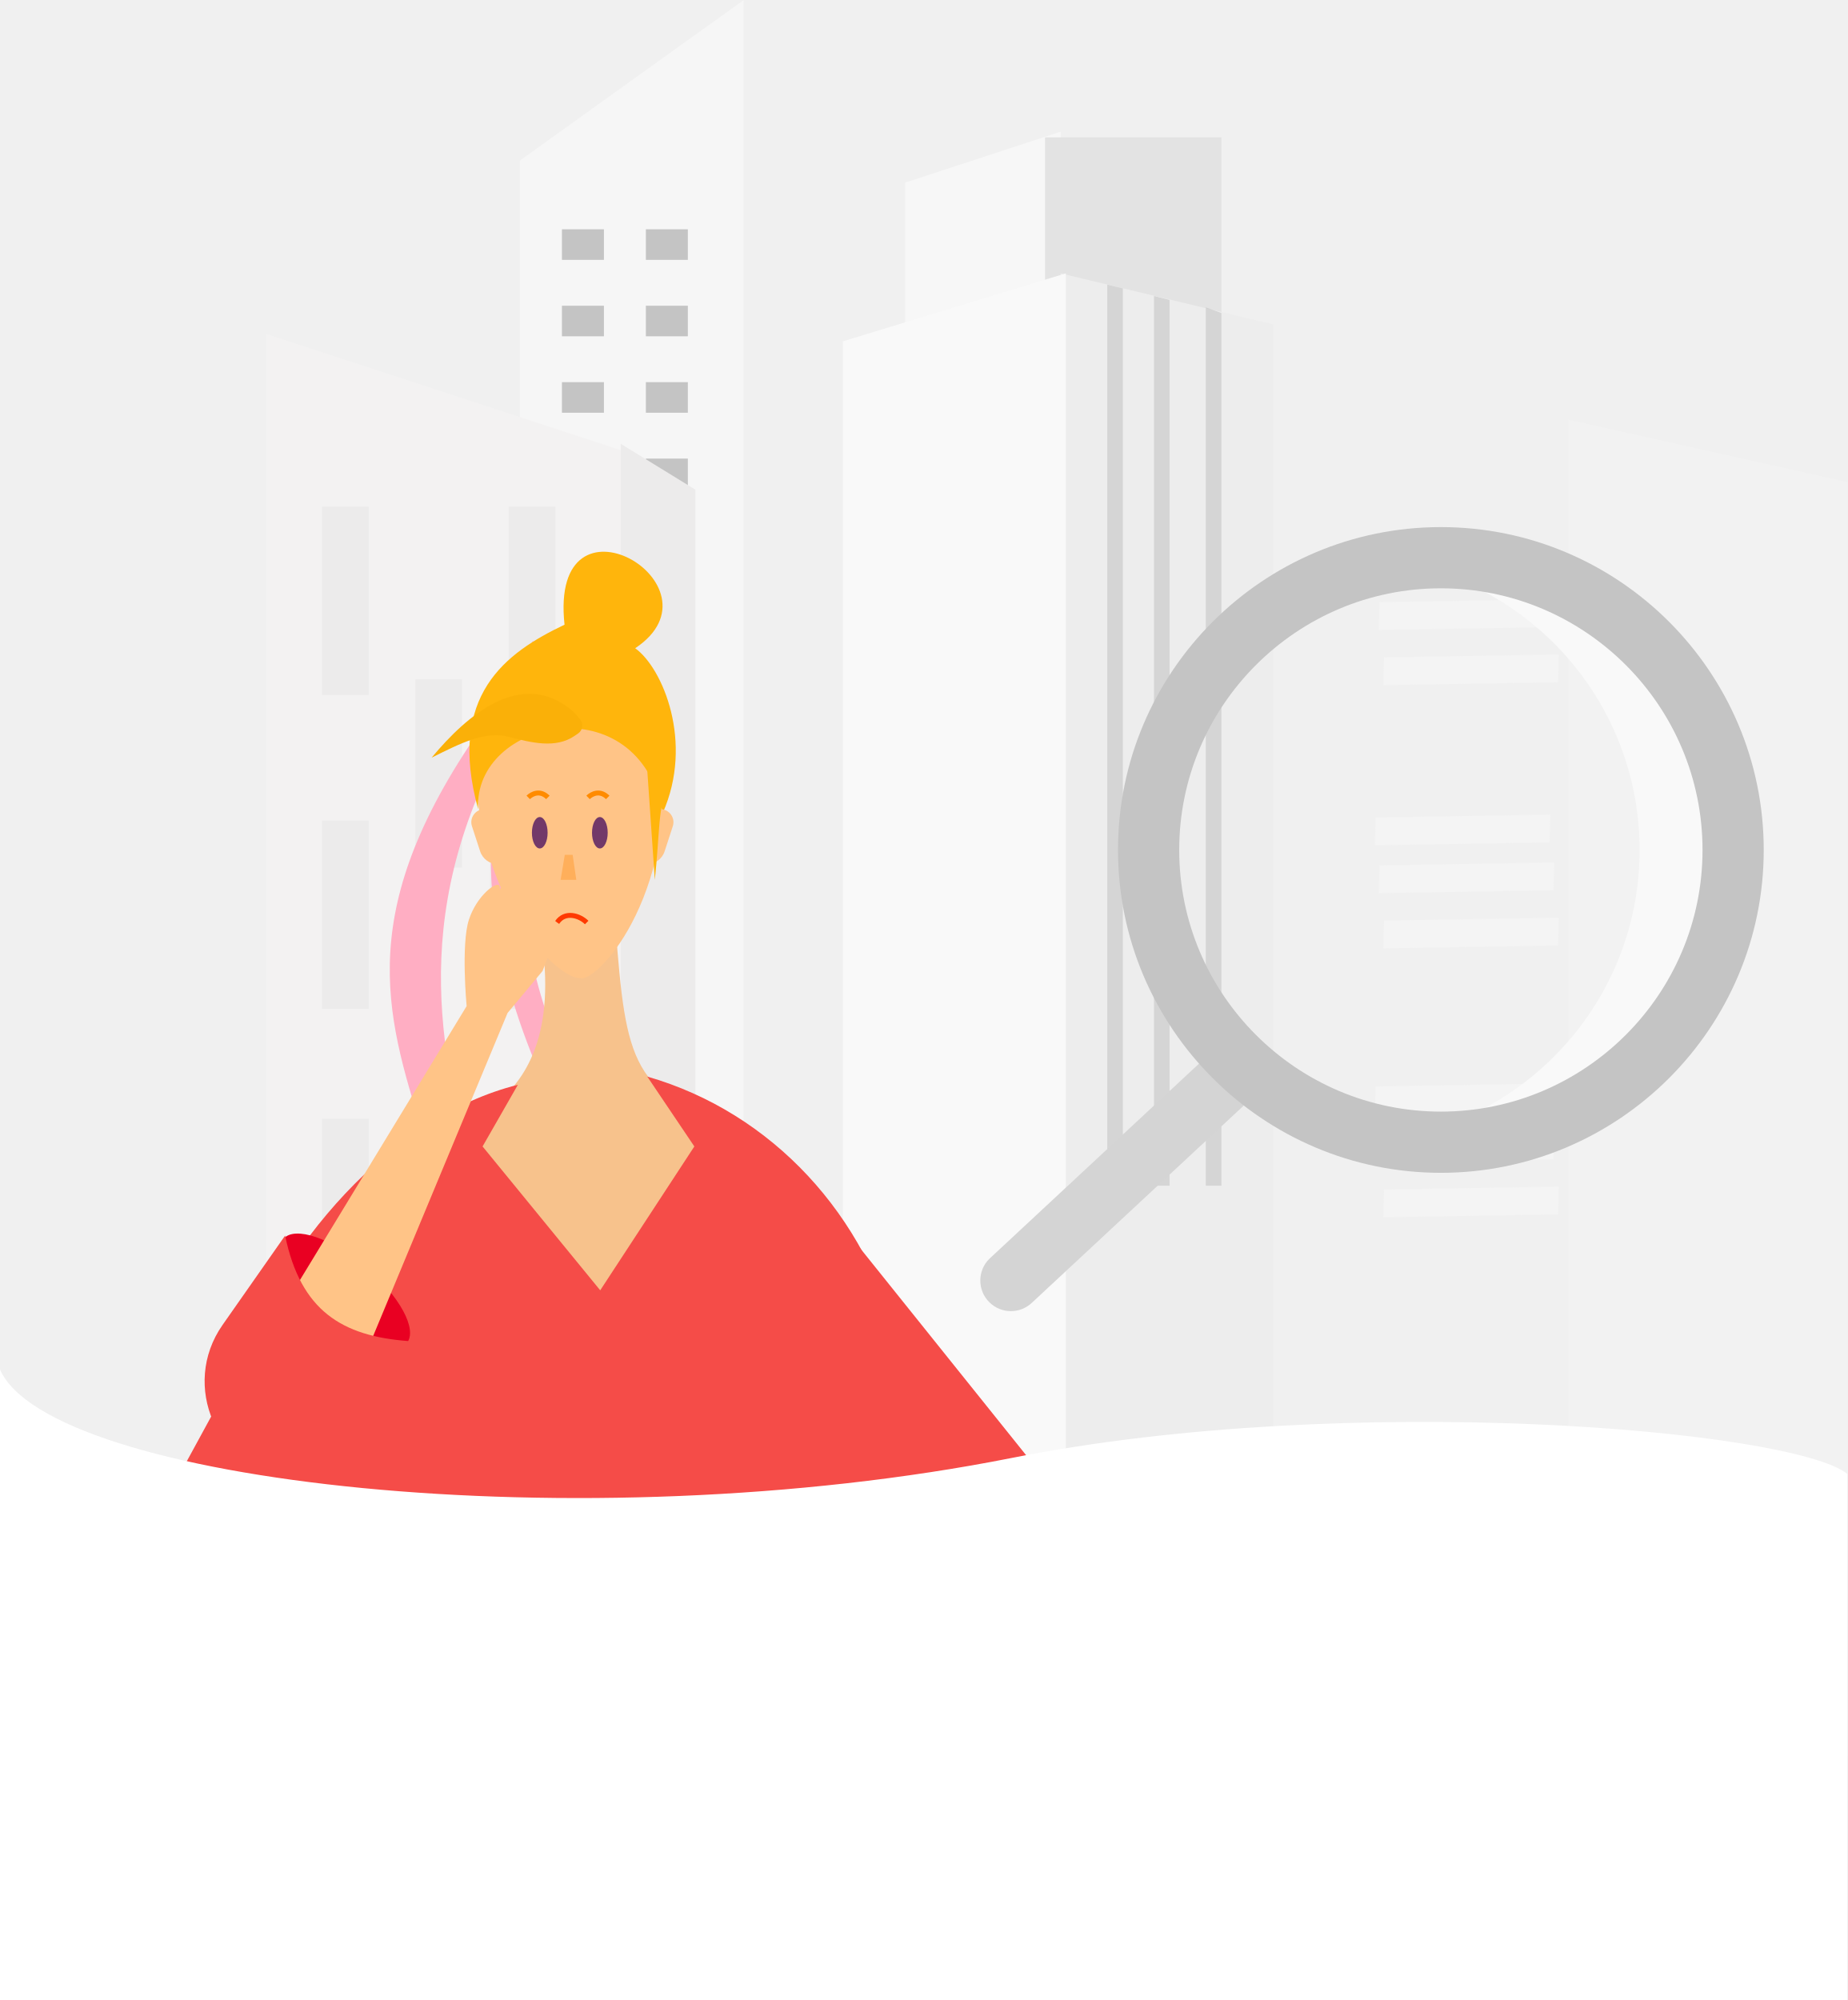
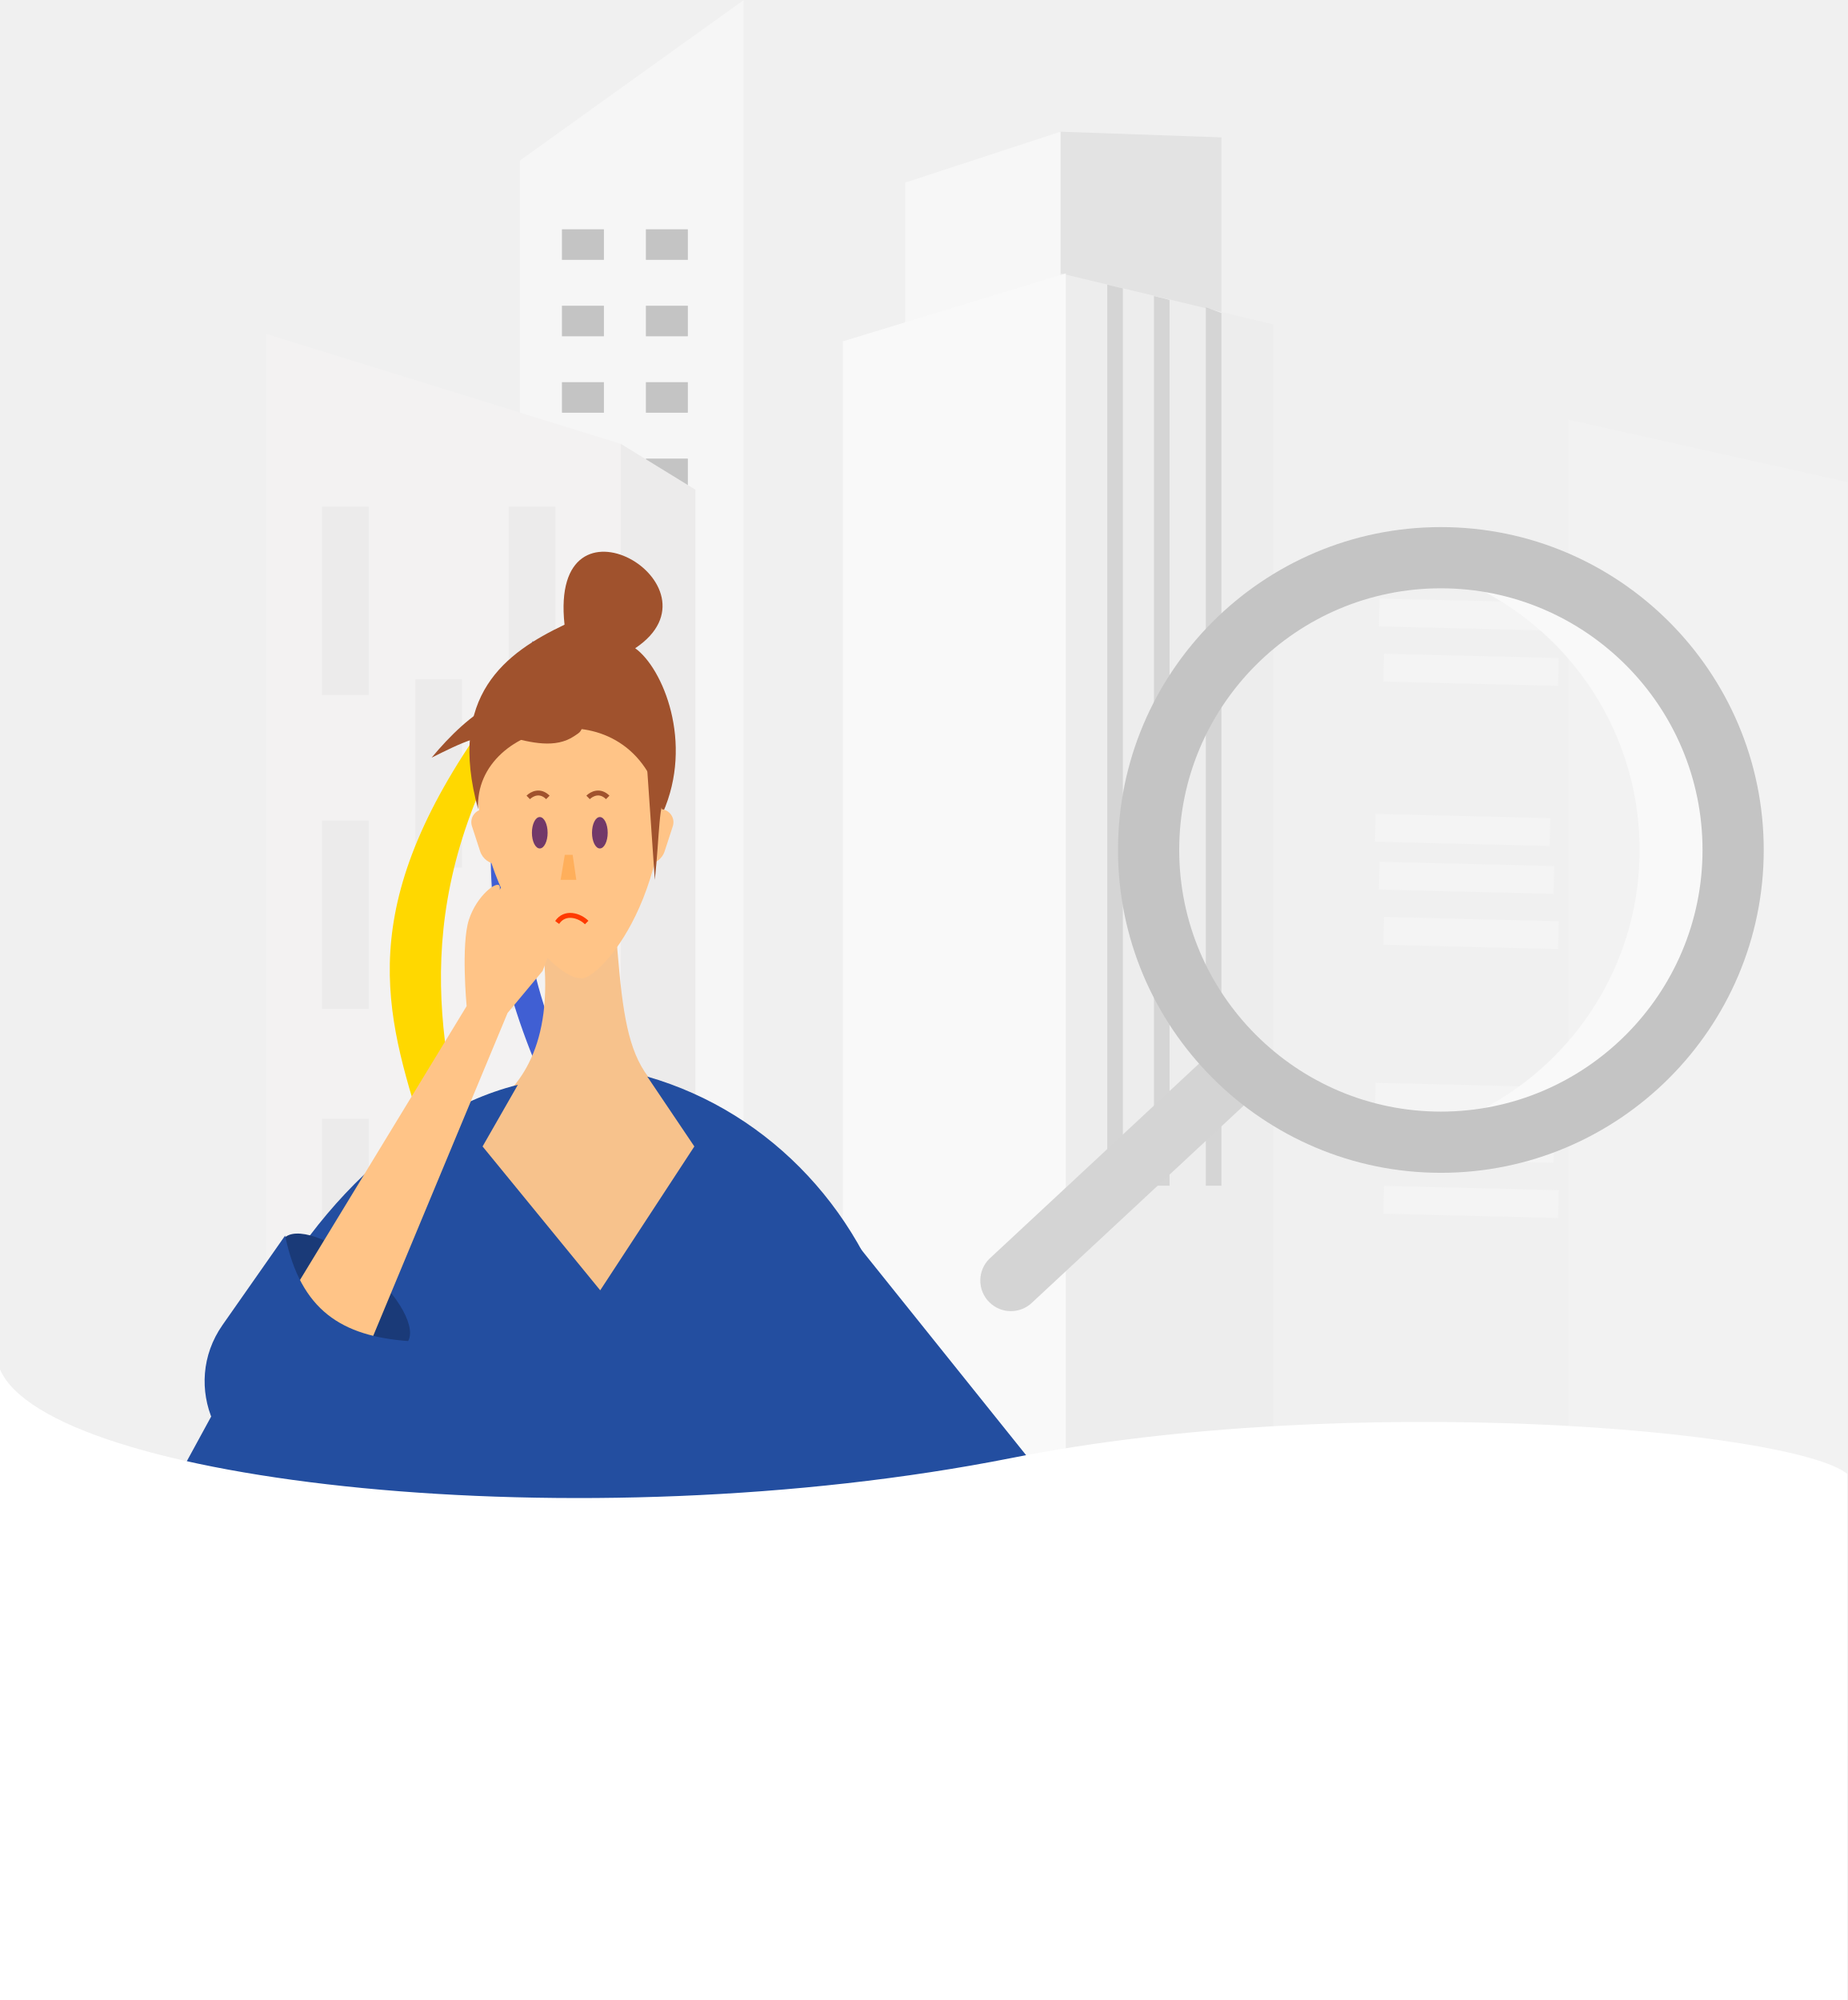
- <svg xmlns="http://www.w3.org/2000/svg" width="375" height="406" viewBox="0 0 375 406" fill="none">
-   <path d="M105.554 32.582L150.992 0V237.385H105.554V32.582Z" fill="#F6F6F6" />
-   <path d="M150.992 0L185.07 11.079V235.833H150.992V0Z" fill="#F0F0F0" />
-   <rect x="114.074" y="46.546" width="8.52" height="6.206" fill="#C4C4C4" />
-   <rect x="131.113" y="46.546" width="8.52" height="6.206" fill="#C4C4C4" />
-   <rect x="131.113" y="62.061" width="8.52" height="6.206" fill="#C4C4C4" />
-   <rect x="114.074" y="62.061" width="8.52" height="6.206" fill="#C4C4C4" />
-   <rect x="114.074" y="77.577" width="8.52" height="6.206" fill="#C4C4C4" />
-   <rect x="131.113" y="77.577" width="8.52" height="6.206" fill="#C4C4C4" />
-   <rect x="131.113" y="93.092" width="8.52" height="6.206" fill="#C4C4C4" />
-   <rect x="114.074" y="93.092" width="8.52" height="6.206" fill="#C4C4C4" />
-   <rect x="114.074" y="108.607" width="8.52" height="6.206" fill="#C4C4C4" />
-   <rect x="131.113" y="108.607" width="8.52" height="6.206" fill="#C4C4C4" />
-   <rect x="131.113" y="124.123" width="8.52" height="6.206" fill="#C4C4C4" />
-   <rect x="114.074" y="124.123" width="8.52" height="6.206" fill="#C4C4C4" />
-   <rect x="114.074" y="139.638" width="8.52" height="6.206" fill="#C4C4C4" />
-   <rect x="131.113" y="139.638" width="8.52" height="6.206" fill="#C4C4C4" />
-   <rect x="131.113" y="155.154" width="8.52" height="6.206" fill="#C4C4C4" />
-   <rect x="114.074" y="155.154" width="8.52" height="6.206" fill="#C4C4C4" />
-   <path d="M54 332.267V67.79L126.957 91.689V332.267H54Z" fill="#F3F2F2" />
-   <path d="M141.17 99.41L126.01 90.095V332.267L141.17 324.301V99.41Z" fill="#ECEBEB" />
-   <rect x="65.37" y="102.841" width="9.475" height="38.238" fill="#ECEBEB" />
-   <rect x="103.27" y="102.841" width="9.475" height="38.238" fill="#ECEBEB" />
-   <rect x="84.32" y="137.892" width="9.475" height="38.238" fill="#ECEBEB" />
-   <rect x="65.37" y="166.571" width="9.475" height="38.238" fill="#ECEBEB" />
-   <rect x="99.48" y="166.571" width="9.475" height="38.238" fill="#ECEBEB" />
-   <rect x="99.48" y="223.927" width="9.475" height="38.238" fill="#ECEBEB" />
-   <rect x="65.37" y="227.114" width="9.475" height="38.238" fill="#ECEBEB" />
-   <path d="M183.723 37.087L215.306 26.734V58.944L183.723 72.748V37.087Z" fill="#F7F7F7" />
-   <path d="M212.148 57.794V27.884H247.943V69.297L212.148 57.794Z" fill="#E3E3E3" />
-   <path d="M258.47 329.276L214.253 343.081L215.306 55.493L258.47 65.846V329.276Z" fill="#EDEDED" />
-   <path d="M171.09 69.297L216.359 55.493V344.231L171.09 331.577V69.297Z" fill="#F9F9F9" />
-   <path opacity="0.6" d="M224.781 240.699V57.794L227.94 58.548V240.699H224.781Z" fill="#C4C4C4" />
-   <path opacity="0.6" d="M234.256 240.699V60.094L237.415 60.885V240.699H234.256Z" fill="#C4C4C4" />
-   <path opacity="0.6" d="M244.784 240.699V62.395L247.942 63.545V240.699H244.784Z" fill="#C4C4C4" />
-   <path d="M320.953 83.813L278.488 72.564L269.481 358H320.953V83.813Z" fill="#F0F0F0" />
-   <path d="M318.38 356.594V85.219L375 97.874V356.594H318.38Z" fill="#F2F2F2" />
-   <rect width="35.478" height="5.638" transform="matrix(0.999863 -0.0165245 -0.024763 0.999693 279.243 220.544)" fill="#F4F4F4" />
-   <rect width="35.478" height="5.638" transform="matrix(0.999863 -0.0165245 -0.024763 0.999693 280.037 230.264)" fill="#F4F4F4" />
-   <rect width="35.478" height="5.638" transform="matrix(0.999863 -0.0165245 -0.024763 0.999693 280.952 241.468)" fill="#F4F4F4" />
-   <rect width="35.478" height="5.638" transform="matrix(0.999863 -0.0165245 -0.024763 0.999693 279.243 165.952)" fill="#F4F4F4" />
-   <rect width="35.478" height="5.638" transform="matrix(0.999863 -0.0165245 -0.024763 0.999693 280.037 175.672)" fill="#F4F4F4" />
-   <rect width="35.478" height="5.638" transform="matrix(0.999863 -0.0165245 -0.024763 0.999693 280.952 186.876)" fill="#F4F4F4" />
-   <rect width="35.478" height="5.638" transform="matrix(0.999863 -0.0165245 -0.024763 0.999693 279.243 112.521)" fill="#F4F4F4" />
-   <rect width="35.478" height="5.638" transform="matrix(0.999863 -0.0165245 -0.024763 0.999693 280.037 122.241)" fill="#F4F4F4" />
-   <rect width="35.478" height="5.638" transform="matrix(0.999863 -0.0165245 -0.024763 0.999693 280.952 133.445)" fill="#F4F4F4" />
-   <path d="M332.837 172.541C332.837 142.837 311.008 118.232 282.516 113.892C285.453 113.445 288.462 113.212 291.524 113.212C324.29 113.212 350.853 139.775 350.853 172.541C350.853 205.307 324.29 231.87 291.524 231.87C288.462 231.87 285.453 231.637 282.516 231.19C311.008 226.85 332.837 202.245 332.837 172.541V172.541Z" fill="#F9F9F9" />
-   <path d="M200.82 264.34C202.033 265.553 203.622 266.16 205.212 266.16C206.802 266.16 208.392 265.553 209.605 264.34L254.82 222.255C257.246 219.828 257.246 215.895 254.82 213.469C252.393 211.043 248.46 211.043 246.034 213.469L200.82 255.554C198.394 257.981 198.394 261.914 200.82 264.34Z" fill="#D4D4D4" />
-   <path d="M292.497 238.082C328.636 238.082 358.038 208.681 358.038 172.541C358.038 136.402 328.636 107 292.497 107C256.357 107 226.955 136.402 226.955 172.541C226.955 208.681 256.357 238.082 292.497 238.082ZM292.497 119.425C321.785 119.425 345.613 143.253 345.613 172.541C345.613 201.83 321.785 225.657 292.497 225.657C263.208 225.657 239.38 201.83 239.38 172.541C239.38 143.253 263.208 119.425 292.497 119.425Z" fill="#C4C4C4" />
-   <path d="M141.887 259.732C109.471 215.073 97.543 188.484 111.533 132.293L108.126 130.146C90.516 179.919 100.508 209.971 135.889 265.472L135.703 258.214L141.887 259.732Z" fill="#FFAEC3" />
-   <path d="M88.459 311.167C114.949 221.941 37.388 214.706 113.925 127.273L117.017 128.032C53.737 209.539 122.949 250.787 98.179 308.963L95.216 302.335L88.459 311.167Z" fill="#FFAEC3" />
-   <path d="M159.228 282.212L92.285 279.821L85.177 229.53C85.177 229.53 116.193 229.53 109.818 189.768L124.959 188.174C127.065 215.548 128.174 222.701 150.843 228.746C158.638 241.374 162.115 252.612 159.228 282.212Z" fill="#F7C28C" />
-   <path d="M117.5 198.541C112.208 198.289 93.16 178.802 97.248 146.975H134.522C138.385 181.5 121.531 198.821 118.074 198.608C117.881 198.596 117.694 198.55 117.5 198.541Z" fill="#FFC487" />
-   <path d="M119.381 161.875C120.114 161.155 121.772 160.282 123.366 161.875" stroke="#FF8B00" />
-   <path d="M107.233 161.875C107.966 161.155 109.624 160.282 111.218 161.875" stroke="#FF8B00" />
-   <path d="M119.097 187.274C117.679 185.856 114.686 184.883 113.092 187.274" stroke="#FF3A00" />
-   <ellipse cx="121.771" cy="169.048" rx="1.594" ry="3.188" fill="#723969" />
-   <ellipse cx="109.572" cy="169.048" rx="1.594" ry="3.188" fill="#723969" />
-   <path d="M113.802 178.611L114.654 173.526H116.248L116.99 178.611H113.802Z" fill="#FFAF5B" />
-   <path d="M97.067 164.266C96.026 145.937 129.741 138.764 134.523 165.063C140.898 150.718 134.523 135.577 128.944 131.592C148.07 118.841 111.412 97.324 114.599 126.811C102.645 132.506 90.691 141.155 97.067 164.266Z" fill="#FFB50C" />
-   <path d="M87.616 153.804C94.983 144.958 105.657 135.993 115.691 143.889C116.478 144.509 117.153 145.264 117.778 146.048C118.494 146.947 118.293 148.265 117.341 148.909L116.585 149.421C112.761 152.009 107.789 150.752 103.322 149.584C98.464 148.315 93.564 150.848 87.616 153.804Z" fill="#FAB008" />
-   <path d="M97.471 172.826L95.807 167.729C95.249 166.021 96.522 164.266 98.319 164.266L101.051 175.423C99.422 175.423 97.977 174.375 97.471 172.826Z" fill="#FFC487" />
-   <path d="M134.915 172.826L136.579 167.729C137.137 166.021 135.864 164.266 134.067 164.266L131.335 175.423C132.964 175.423 134.409 174.375 134.915 172.826Z" fill="#FFC487" />
-   <path d="M132.929 178.611L131.335 155.5L135.32 161.875C133.701 162.393 133.913 169.501 132.929 178.611Z" fill="#FFB50C" />
-   <path d="M105.127 220.214L97.962 232.729L121.845 261.932L140.952 232.729L131.399 218.545C156.754 225.831 175.98 246.817 182.314 272.858L182.351 272.778L182.533 273.785C183.086 276.186 183.53 278.629 183.86 281.107L221.496 352.471L20.014 329.483L47.284 279.451C56.73 253.003 79.292 226.661 105.127 220.214Z" fill="#F54C48" />
-   <ellipse rx="16.392" ry="6.41" transform="matrix(-0.764105 -0.645091 -0.645091 0.764105 70.0488 262.07)" fill="#E90022" />
-   <path d="M94.723 204.244L51.341 275.537C54.165 285.383 58.487 287.91 69.341 286.608L103.038 205.631L110.14 197.112L112.461 191.049C112.461 191.049 113.873 188.2 113.059 187.317C112.524 186.736 111.992 186.237 111.272 186.561L108.693 189.393C108.693 189.393 110.246 184.193 110.886 182.506C111.525 180.82 108.95 178.422 108.337 180.038C107.724 181.654 106.505 184.842 106.505 184.842C106.505 184.842 107.228 182.959 108.028 180.851C108.828 178.743 105.762 177.73 104.785 180.306C103.807 182.882 103.414 183.669 103.414 183.669C103.414 183.669 104.452 181.188 104.914 179.97C105.376 178.752 102.24 178.543 101.414 180.721C100.587 182.899 99.736 184.042 99.736 184.042C99.736 184.042 101.817 181.193 101.43 179.902C101.043 178.61 96.786 181.729 95.178 186.733C93.57 191.737 94.723 204.244 94.723 204.244Z" fill="#FFC487" />
-   <path d="M71.497 301.964L58.882 300.26C44.036 298.255 36.583 281.241 45.175 268.969L57.877 250.829C61.048 266.08 69.413 271.228 82.893 272.239L71.497 301.964Z" fill="#F54C48" />
-   <ellipse rx="27.391" ry="6.41" transform="matrix(-0.946671 0.322202 0.322202 0.946671 199.292 325.722)" fill="#E90022" />
-   <path d="M225.919 375.392L199.383 296.268C190.036 292.08 185.318 293.755 179.316 302.891L219.498 380.855L221.432 391.775L224.57 397.458C224.57 397.458 225.838 400.374 227.038 400.322C227.827 400.287 228.551 400.202 228.768 399.443L228.265 395.645C228.265 395.645 231.24 400.185 232.117 401.761C232.993 403.337 236.487 402.915 235.647 401.404C234.807 399.894 233.155 396.907 233.155 396.907C233.155 396.907 234.128 398.673 235.224 400.644C236.32 402.614 239.071 400.924 237.732 398.516C236.392 396.108 236.044 395.3 236.044 395.3C236.044 395.3 237.272 397.693 237.905 398.831C238.538 399.97 240.72 397.708 239.587 395.672C238.455 393.636 238.131 392.248 238.131 392.248C238.131 392.248 238.967 395.675 240.203 396.212C241.44 396.749 241.8 391.483 239.011 387.028C236.223 382.574 225.919 375.392 225.919 375.392Z" fill="#FFC487" />
-   <path d="M225.327 316.637L168.759 246.096L173.266 333.991C190.526 322.588 201.619 316.368 225.327 316.637Z" fill="#F54C48" />
-   <path d="M205.457 295.949C273.798 282.393 363.719 290.241 375 299.191V406H0V278C9.927 300.921 117.96 313.305 205.457 295.949Z" fill="white" />
+ <svg xmlns="http://www.w3.org/2000/svg" width="375px" height="406px" viewBox="0 0 375 406" version="1.1">
+   <g id="Page-1" stroke="none" stroke-width="1" fill="none" fill-rule="evenodd">
+     <g id="404_sm">
+       <polygon id="Path" fill="#F6F6F6" fill-rule="nonzero" points="105.554 32.582 150.992 0 150.992 237.385 105.554 237.385" />
+       <polygon id="Path" fill="#F0F0F0" fill-rule="nonzero" points="150.992 0 185.07 11.079 185.07 235.833 150.992 235.833" />
+       <rect id="Rectangle" fill="#C4C4C4" fill-rule="nonzero" x="114.074" y="46.546" width="8.52" height="6.206" />
+       <rect id="Rectangle" fill="#C4C4C4" fill-rule="nonzero" x="131.113" y="46.546" width="8.52" height="6.206" />
+       <rect id="Rectangle" fill="#C4C4C4" fill-rule="nonzero" x="131.113" y="62.061" width="8.52" height="6.206" />
+       <rect id="Rectangle" fill="#C4C4C4" fill-rule="nonzero" x="114.074" y="62.061" width="8.52" height="6.206" />
+       <rect id="Rectangle" fill="#C4C4C4" fill-rule="nonzero" x="114.074" y="77.577" width="8.52" height="6.206" />
+       <rect id="Rectangle" fill="#C4C4C4" fill-rule="nonzero" x="131.113" y="77.577" width="8.52" height="6.206" />
+       <rect id="Rectangle" fill="#C4C4C4" fill-rule="nonzero" x="131.113" y="93.092" width="8.52" height="6.206" />
+       <rect id="Rectangle" fill="#C4C4C4" fill-rule="nonzero" x="114.074" y="93.092" width="8.52" height="6.206" />
+       <rect id="Rectangle" fill="#C4C4C4" fill-rule="nonzero" x="114.074" y="108.607" width="8.52" height="6.206" />
+       <rect id="Rectangle" fill="#C4C4C4" fill-rule="nonzero" x="131.113" y="108.607" width="8.52" height="6.206" />
+       <rect id="Rectangle" fill="#C4C4C4" fill-rule="nonzero" x="131.113" y="124.123" width="8.52" height="6.206" />
+       <rect id="Rectangle" fill="#C4C4C4" fill-rule="nonzero" x="114.074" y="124.123" width="8.52" height="6.206" />
+       <rect id="Rectangle" fill="#C4C4C4" fill-rule="nonzero" x="114.074" y="139.638" width="8.52" height="6.206" />
+       <rect id="Rectangle" fill="#C4C4C4" fill-rule="nonzero" x="131.113" y="139.638" width="8.52" height="6.206" />
+       <rect id="Rectangle" fill="#C4C4C4" fill-rule="nonzero" x="131.113" y="155.154" width="8.52" height="6.206" />
+       <rect id="Rectangle" fill="#C4C4C4" fill-rule="nonzero" x="114.074" y="155.154" width="8.52" height="6.206" />
+       <polygon id="Path" fill="#F3F2F2" fill-rule="nonzero" points="54 332.267 54 67.79 126.01 90.095 126.01 332.267" />
+       <polygon id="Path" fill="#ECEBEB" fill-rule="nonzero" points="141.17 99.41 126.01 90.095 126.01 332.267 141.17 324.301" />
+       <rect id="Rectangle" fill="#ECEBEB" fill-rule="nonzero" x="65.37" y="102.841" width="9.475" height="38.238" />
+       <rect id="Rectangle" fill="#ECEBEB" fill-rule="nonzero" x="103.27" y="102.841" width="9.475" height="38.238" />
+       <rect id="Rectangle" fill="#ECEBEB" fill-rule="nonzero" x="84.32" y="137.892" width="9.475" height="38.238" />
+       <rect id="Rectangle" fill="#ECEBEB" fill-rule="nonzero" x="65.37" y="166.571" width="9.475" height="38.238" />
+       <rect id="Rectangle" fill="#ECEBEB" fill-rule="nonzero" x="99.48" y="166.571" width="9.475" height="38.238" />
+       <rect id="Rectangle" fill="#ECEBEB" fill-rule="nonzero" x="99.48" y="223.927" width="9.475" height="38.238" />
+       <rect id="Rectangle" fill="#ECEBEB" fill-rule="nonzero" x="65.37" y="227.114" width="9.475" height="38.238" />
+       <polygon id="Path" fill="#F7F7F7" fill-rule="nonzero" points="183.723 37.087 215.306 26.734 215.306 58.944 183.723 72.748" />
+       <polygon id="Path" fill="#E3E3E3" fill-rule="nonzero" points="215.306 57.794 215.306 26.734 247.943 27.884 247.943 69.297" />
+       <polygon id="Path" fill="#EDEDED" fill-rule="nonzero" points="258.47 329.276 214.253 343.081 215.306 55.493 258.47 65.846" />
+       <polygon id="Path" fill="#F9F9F9" fill-rule="nonzero" points="171.09 69.297 216.359 55.493 216.359 344.231 171.09 331.577" />
+       <polygon id="Path" fill="#C4C4C4" fill-rule="nonzero" opacity="0.6" points="224.781 240.699 224.781 57.794 227.94 58.548 227.94 240.699" />
+       <polygon id="Path" fill="#C4C4C4" fill-rule="nonzero" opacity="0.6" points="234.256 240.699 234.256 60.094 237.415 60.885 237.415 240.699" />
+       <polygon id="Path" fill="#C4C4C4" fill-rule="nonzero" opacity="0.6" points="244.784 240.699 244.784 62.395 247.942 63.545 247.942 240.699" />
+       <polygon id="Path" fill="#F0F0F0" fill-rule="nonzero" points="320.953 83.813 269.481 72.748 269.481 358 320.953 358" />
+       <polygon id="Path" fill="#F2F2F2" fill-rule="nonzero" points="318.38 356.594 318.38 85.219 375 97.874 375 356.594" />
+       <rect id="Rectangle" fill="#F4F4F4" fill-rule="nonzero" transform="translate(296.9096, 223.0689) rotate(1.41872) translate(-296.9096, -223.0689) " x="279.171" y="220.25" width="35.478" height="5.638" />
+       <rect id="Rectangle" fill="#F4F4F4" fill-rule="nonzero" transform="translate(297.7036, 232.7889) rotate(1.41872) translate(-297.7036, -232.7889) " x="279.965" y="229.97" width="35.478" height="5.638" />
+       <rect id="Rectangle" fill="#F4F4F4" fill-rule="nonzero" transform="translate(298.6186, 243.9929) rotate(1.41872) translate(-298.6186, -243.9929) " x="280.88" y="241.174" width="35.478" height="5.638" />
+       <rect id="Rectangle" fill="#F4F4F4" fill-rule="nonzero" transform="translate(296.9096, 168.4769) rotate(1.41872) translate(-296.9096, -168.4769) " x="279.171" y="165.658" width="35.478" height="5.638" />
+       <rect id="Rectangle" fill="#F4F4F4" fill-rule="nonzero" transform="translate(297.7036, 178.1969) rotate(1.41872) translate(-297.7036, -178.1969) " x="279.965" y="175.378" width="35.478" height="5.638" />
+       <rect id="Rectangle" fill="#F4F4F4" fill-rule="nonzero" transform="translate(298.6186, 189.4009) rotate(1.41872) translate(-298.6186, -189.4009) " x="280.88" y="186.582" width="35.478" height="5.638" />
+       <rect id="Rectangle" fill="#F4F4F4" fill-rule="nonzero" transform="translate(296.9096, 115.0459) rotate(1.41872) translate(-296.9096, -115.0459) " x="279.171" y="112.227" width="35.478" height="5.638" />
+       <rect id="Rectangle" fill="#F4F4F4" fill-rule="nonzero" transform="translate(297.7036, 124.7659) rotate(1.41872) translate(-297.7036, -124.7659) " x="279.965" y="121.947" width="35.478" height="5.638" />
+       <rect id="Rectangle" fill="#F4F4F4" fill-rule="nonzero" transform="translate(298.6186, 135.9699) rotate(1.41872) translate(-298.6186, -135.9699) " x="280.88" y="133.151" width="35.478" height="5.638" />
+       <path d="M332.837,172.541 C332.837,142.837 311.008,118.232 282.516,113.892 C285.453,113.445 288.462,113.212 291.524,113.212 C324.29,113.212 350.853,139.775 350.853,172.541 C350.853,205.307 324.29,231.87 291.524,231.87 C288.462,231.87 285.453,231.637 282.516,231.19 C311.008,226.85 332.837,202.245 332.837,172.541 L332.837,172.541 Z" id="Path" fill="#F9F9F9" fill-rule="nonzero" />
+       <path d="M200.82,264.34 C202.033,265.553 203.622,266.16 205.212,266.16 C206.802,266.16 208.392,265.553 209.605,264.34 L254.82,222.255 C257.246,219.828 257.246,215.895 254.82,213.469 C252.393,211.043 248.46,211.043 246.034,213.469 L200.82,255.554 C198.394,257.981 198.394,261.914 200.82,264.34 Z" id="Path" fill="#D4D4D4" fill-rule="nonzero" />
+       <path d="M292.497,238.082 C328.636,238.082 358.038,208.681 358.038,172.541 C358.038,136.402 328.636,107 292.497,107 C256.357,107 226.955,136.402 226.955,172.541 C226.955,208.681 256.357,238.082 292.497,238.082 Z M292.497,119.425 C321.785,119.425 345.613,143.253 345.613,172.541 C345.613,201.83 321.785,225.657 292.497,225.657 C263.208,225.657 239.38,201.83 239.38,172.541 C239.38,143.253 263.208,119.425 292.497,119.425 Z" id="Shape" fill="#C4C4C4" fill-rule="nonzero" />
+       <path d="M141.887,259.732 C109.471,215.073 97.543,188.484 111.533,132.293 L108.126,130.146 C90.516,179.919 100.508,209.971 135.889,265.472 L135.703,258.214 L141.887,259.732 Z" id="Path" fill="#405FD3" fill-rule="nonzero" />
+       <path d="M88.459,311.167 C114.949,221.941 37.388,214.706 113.925,127.273 L117.017,128.032 C53.737,209.539 122.949,250.787 98.179,308.963 L95.216,302.335 L88.459,311.167 Z" id="Path" fill="#FFD800" fill-rule="nonzero" />
+       <path d="M159.228,282.212 L92.285,279.821 L85.177,229.53 C85.177,229.53 116.193,229.53 109.818,189.768 L124.959,188.174 C127.065,215.548 128.174,222.701 150.843,228.746 C158.638,241.374 162.115,252.612 159.228,282.212 Z" id="Path" fill="#F7C28C" fill-rule="nonzero" />
+       <path d="M117.5,198.541 C112.208,198.289 93.16,178.802 97.248,146.975 L134.522,146.975 C138.385,181.5 121.531,198.821 118.074,198.608 C117.881,198.596 117.694,198.55 117.5,198.541 Z" id="Path" fill="#FFC487" fill-rule="nonzero" />
+       <path d="M119.381,161.875 C120.114,161.155 121.772,160.282 123.366,161.875" id="Path" stroke="#A0522D" />
+       <path d="M107.233,161.875 C107.966,161.155 109.624,160.282 111.218,161.875" id="Path" stroke="#A0522D" />
+       <path d="M119.097,187.274 C117.679,185.856 114.686,184.883 113.092,187.274" id="Path" stroke="#FF3A00" />
+       <ellipse id="Oval" fill="#723969" fill-rule="nonzero" cx="121.771" cy="169.048" rx="1.594" ry="3.188" />
+       <ellipse id="Oval" fill="#723969" fill-rule="nonzero" cx="109.572" cy="169.048" rx="1.594" ry="3.188" />
+       <polygon id="Path" fill="#FFAF5B" fill-rule="nonzero" points="113.802 178.611 114.654 173.526 116.248 173.526 116.99 178.611" />
+       <path d="M97.067,164.266 C96.026,145.937 129.741,138.764 134.523,165.063 C140.898,150.718 134.523,135.577 128.944,131.592 C148.07,118.841 111.412,97.324 114.599,126.811 C102.645,132.506 90.691,141.155 97.067,164.266 Z" id="Path" fill="#A0522D" fill-rule="nonzero" />
+       <path d="M87.616,153.804 C94.983,144.958 105.657,135.993 115.691,143.889 C116.478,144.509 117.153,145.264 117.778,146.048 C118.494,146.947 118.293,148.265 117.341,148.909 L116.585,149.421 C112.761,152.009 107.789,150.752 103.322,149.584 C98.464,148.315 93.564,150.848 87.616,153.804 Z" id="Path" fill="#A0522D" fill-rule="nonzero" />
+       <path d="M97.471,172.826 L95.807,167.729 C95.249,166.021 96.522,164.266 98.319,164.266 L101.051,175.423 C99.422,175.423 97.977,174.375 97.471,172.826 Z" id="Path" fill="#FFC487" fill-rule="nonzero" />
+       <path d="M134.915,172.826 L136.579,167.729 C137.137,166.021 135.864,164.266 134.067,164.266 L131.335,175.423 C132.964,175.423 134.409,174.375 134.915,172.826 Z" id="Path" fill="#FFC487" fill-rule="nonzero" />
+       <path d="M132.929,178.611 L131.335,155.5 L135.32,161.875 C133.701,162.393 133.913,169.501 132.929,178.611 Z" id="Path" fill="#A0522D" fill-rule="nonzero" />
+       <path d="M105.127,220.214 L97.962,232.729 L121.845,261.932 L140.952,232.729 L131.399,218.545 C156.754,225.831 175.98,246.817 182.314,272.858 L182.351,272.778 L182.533,273.785 C183.086,276.186 183.53,278.629 183.86,281.107 L221.496,352.471 L20.014,329.483 L47.284,279.451 C56.73,253.003 79.292,226.661 105.127,220.214 Z" id="Path" fill="#234EA0" fill-rule="nonzero" />
+       <ellipse id="Oval" fill="#1A3A78" fill-rule="nonzero" transform="translate(70.0488, 262.07) scale(-1, 1) rotate(-40.17253) translate(-70.0488, -262.07) " cx="70.049" cy="262.07" rx="16.392" ry="6.41" />
+       <path d="M94.723,204.244 L51.341,275.537 C54.165,285.383 58.487,287.91 69.341,286.608 L103.038,205.631 L110.14,197.112 L112.461,191.049 C112.461,191.049 113.873,188.2 113.059,187.317 C112.524,186.736 111.992,186.237 111.272,186.561 L108.693,189.393 C108.693,189.393 110.246,184.193 110.886,182.506 C111.525,180.82 108.95,178.422 108.337,180.038 C107.724,181.654 106.505,184.842 106.505,184.842 C106.505,184.842 107.228,182.959 108.028,180.851 C108.828,178.743 105.762,177.73 104.785,180.306 C103.807,182.882 103.414,183.669 103.414,183.669 C103.414,183.669 104.452,181.188 104.914,179.97 C105.376,178.752 102.24,178.543 101.414,180.721 C100.587,182.899 99.736,184.042 99.736,184.042 C99.736,184.042 101.817,181.193 101.43,179.902 C101.043,178.61 96.786,181.729 95.178,186.733 C93.57,191.737 94.723,204.244 94.723,204.244 Z" id="Path" fill="#FFC487" fill-rule="nonzero" />
+       <path d="M71.497,301.964 L58.882,300.26 C44.036,298.255 36.583,281.241 45.175,268.969 L57.877,250.829 C61.048,266.08 69.413,271.228 82.893,272.239 L71.497,301.964 Z" id="Path" fill="#234EA0" fill-rule="nonzero" />
+       <ellipse id="Oval" fill="#E90022" fill-rule="nonzero" transform="translate(199.292, 325.722) scale(-1, 1) rotate(18.79614) translate(-199.292, -325.722) " cx="199.292" cy="325.722" rx="27.391" ry="6.41" />
+       <path d="M225.919,375.392 L199.383,296.268 C190.036,292.08 185.318,293.755 179.316,302.891 L219.498,380.855 L221.432,391.775 L224.57,397.458 C224.57,397.458 225.838,400.374 227.038,400.322 C227.827,400.287 228.551,400.202 228.768,399.443 L228.265,395.645 C228.265,395.645 231.24,400.185 232.117,401.761 C232.993,403.337 236.487,402.915 235.647,401.404 C234.807,399.894 233.155,396.907 233.155,396.907 C233.155,396.907 234.128,398.673 235.224,400.644 C236.32,402.614 239.071,400.924 237.732,398.516 C236.392,396.108 236.044,395.3 236.044,395.3 C236.044,395.3 237.272,397.693 237.905,398.831 C238.538,399.97 240.72,397.708 239.587,395.672 C238.455,393.636 238.131,392.248 238.131,392.248 C238.131,392.248 238.967,395.675 240.203,396.212 C241.44,396.749 241.8,391.483 239.011,387.028 C236.223,382.574 225.919,375.392 225.919,375.392 Z" id="Path" fill="#FFC487" fill-rule="nonzero" />
+       <path d="M225.327,316.637 L168.759,246.096 L173.266,333.991 C190.526,322.588 201.619,316.368 225.327,316.637 Z" id="Path" fill="#234EA0" fill-rule="nonzero" />
+       <path d="M205.457,295.949 C273.798,282.393 363.719,290.241 375,299.191 L375,406 L0,406 L0,278 C9.927,300.921 117.96,313.305 205.457,295.949 Z" id="Path" fill="#FFFFFF" fill-rule="nonzero" />
+     </g>
+   </g>
</svg>
